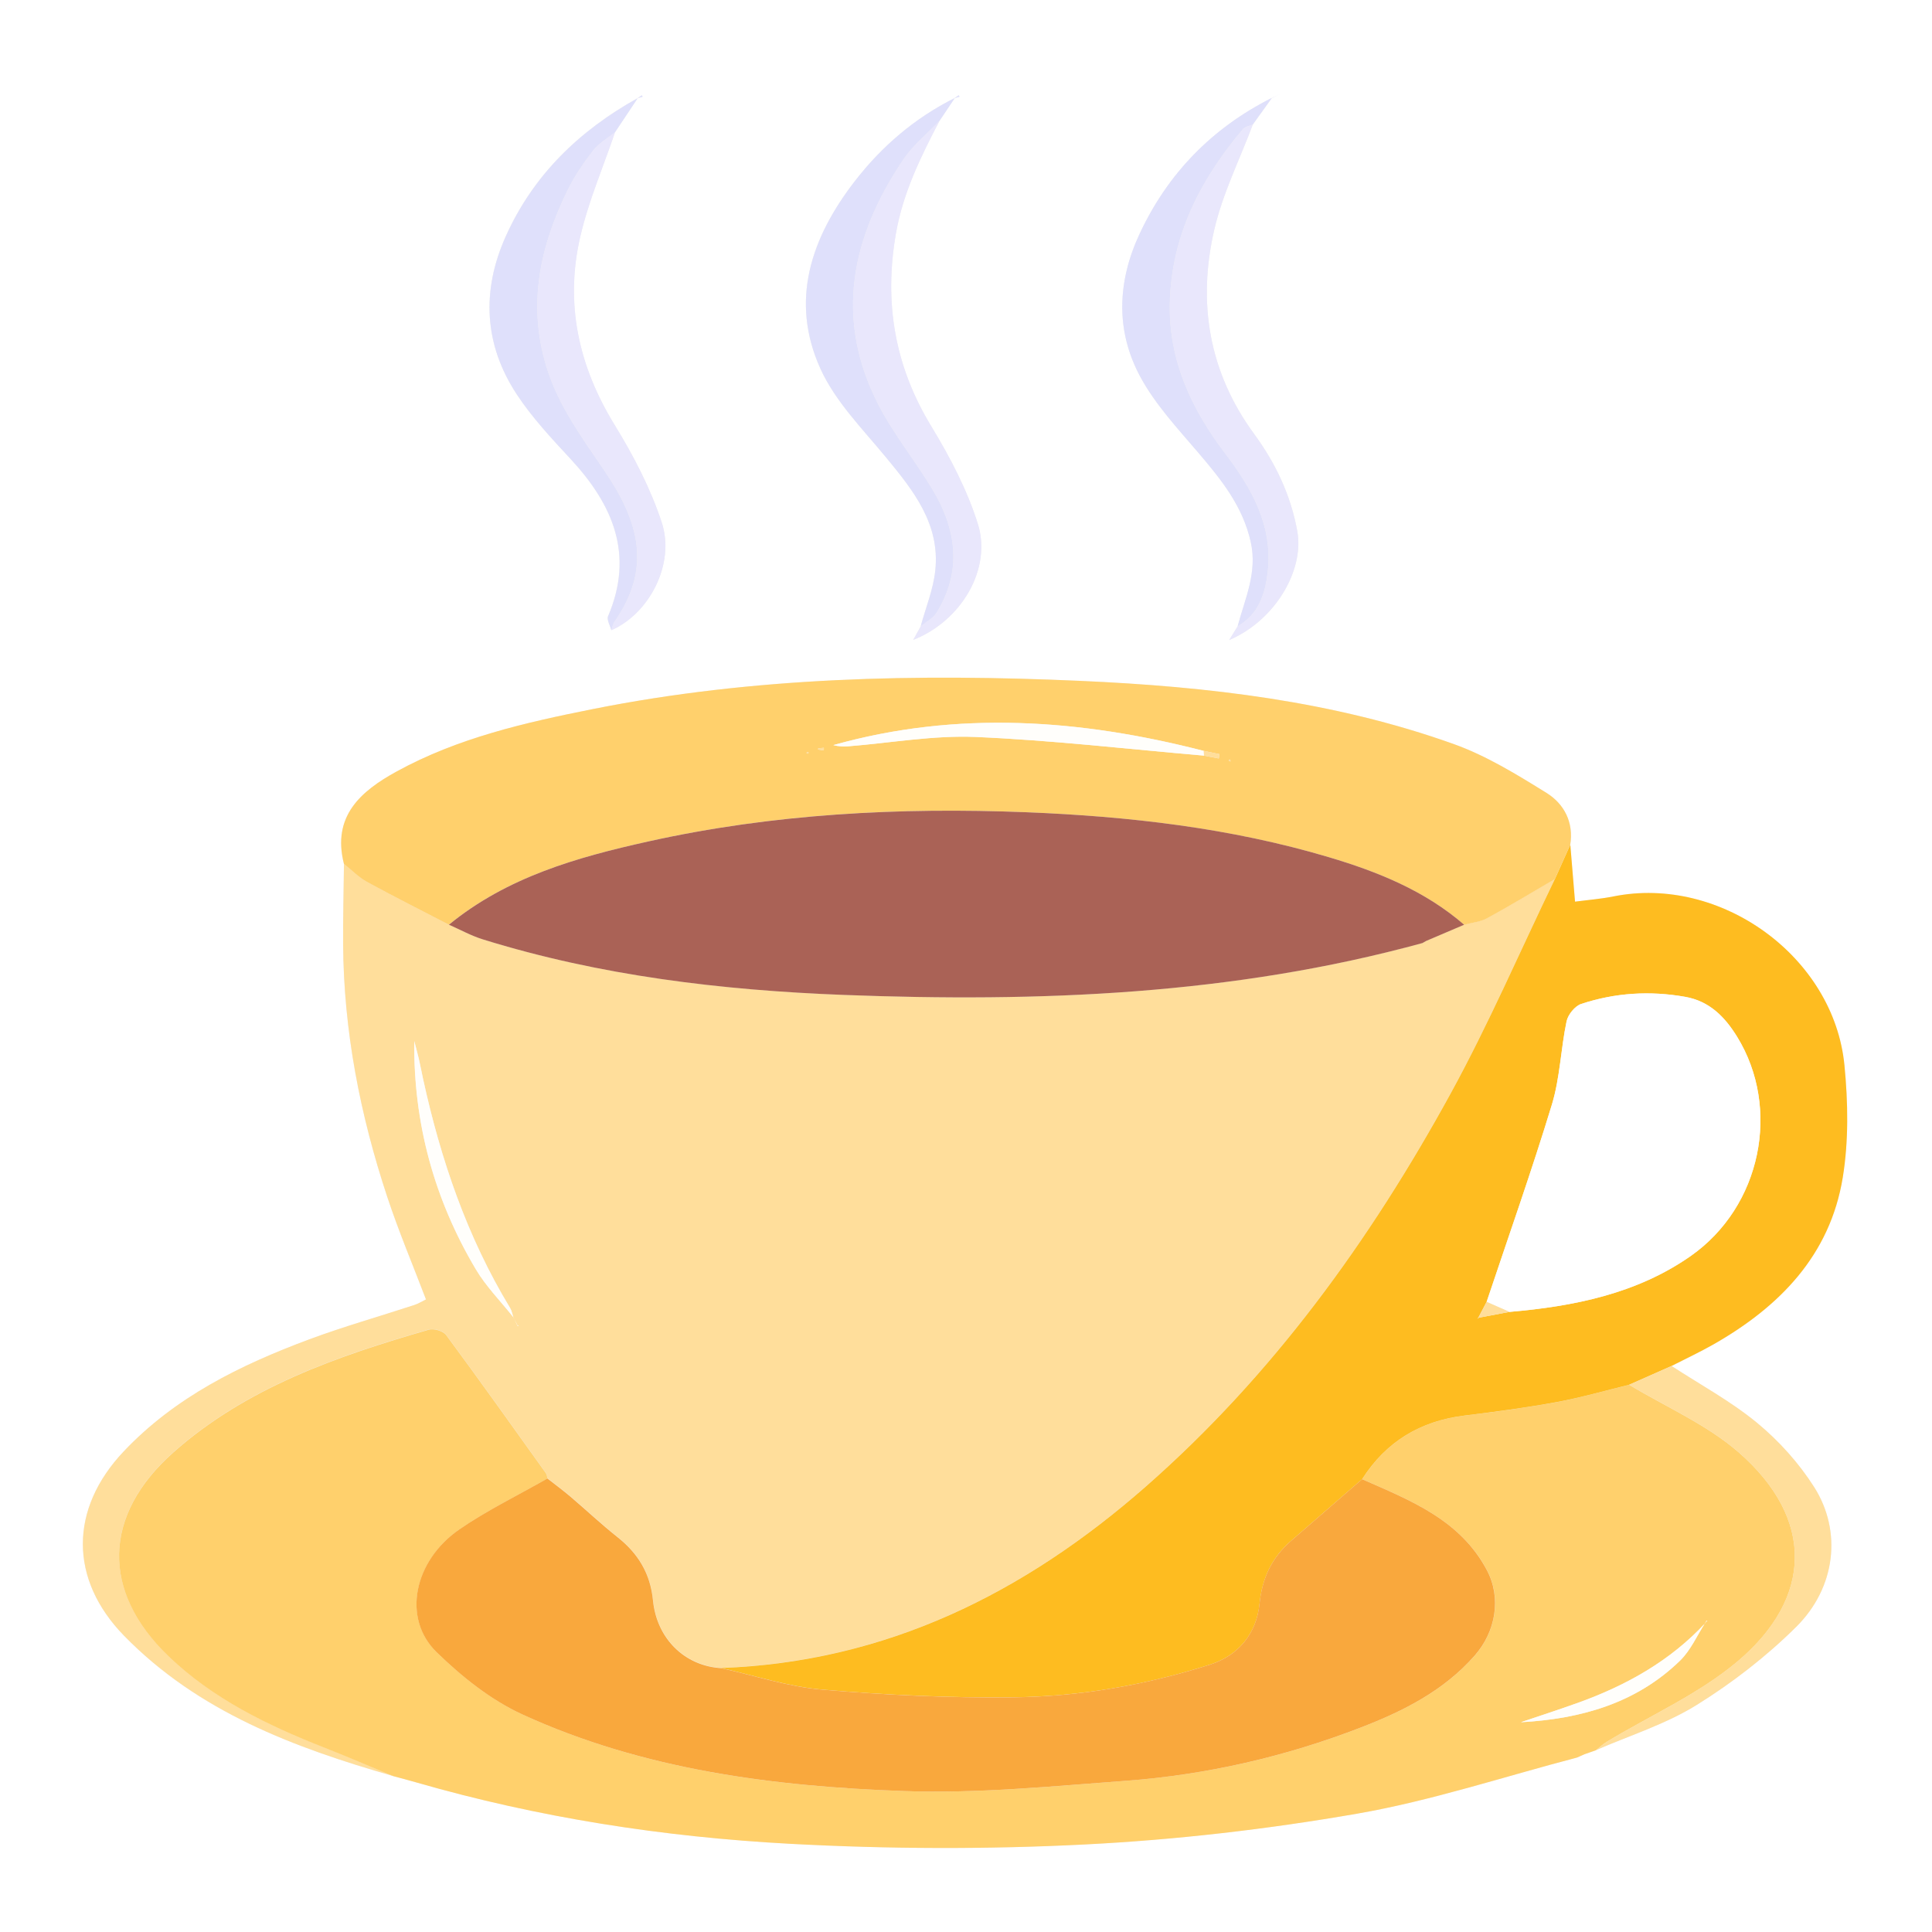
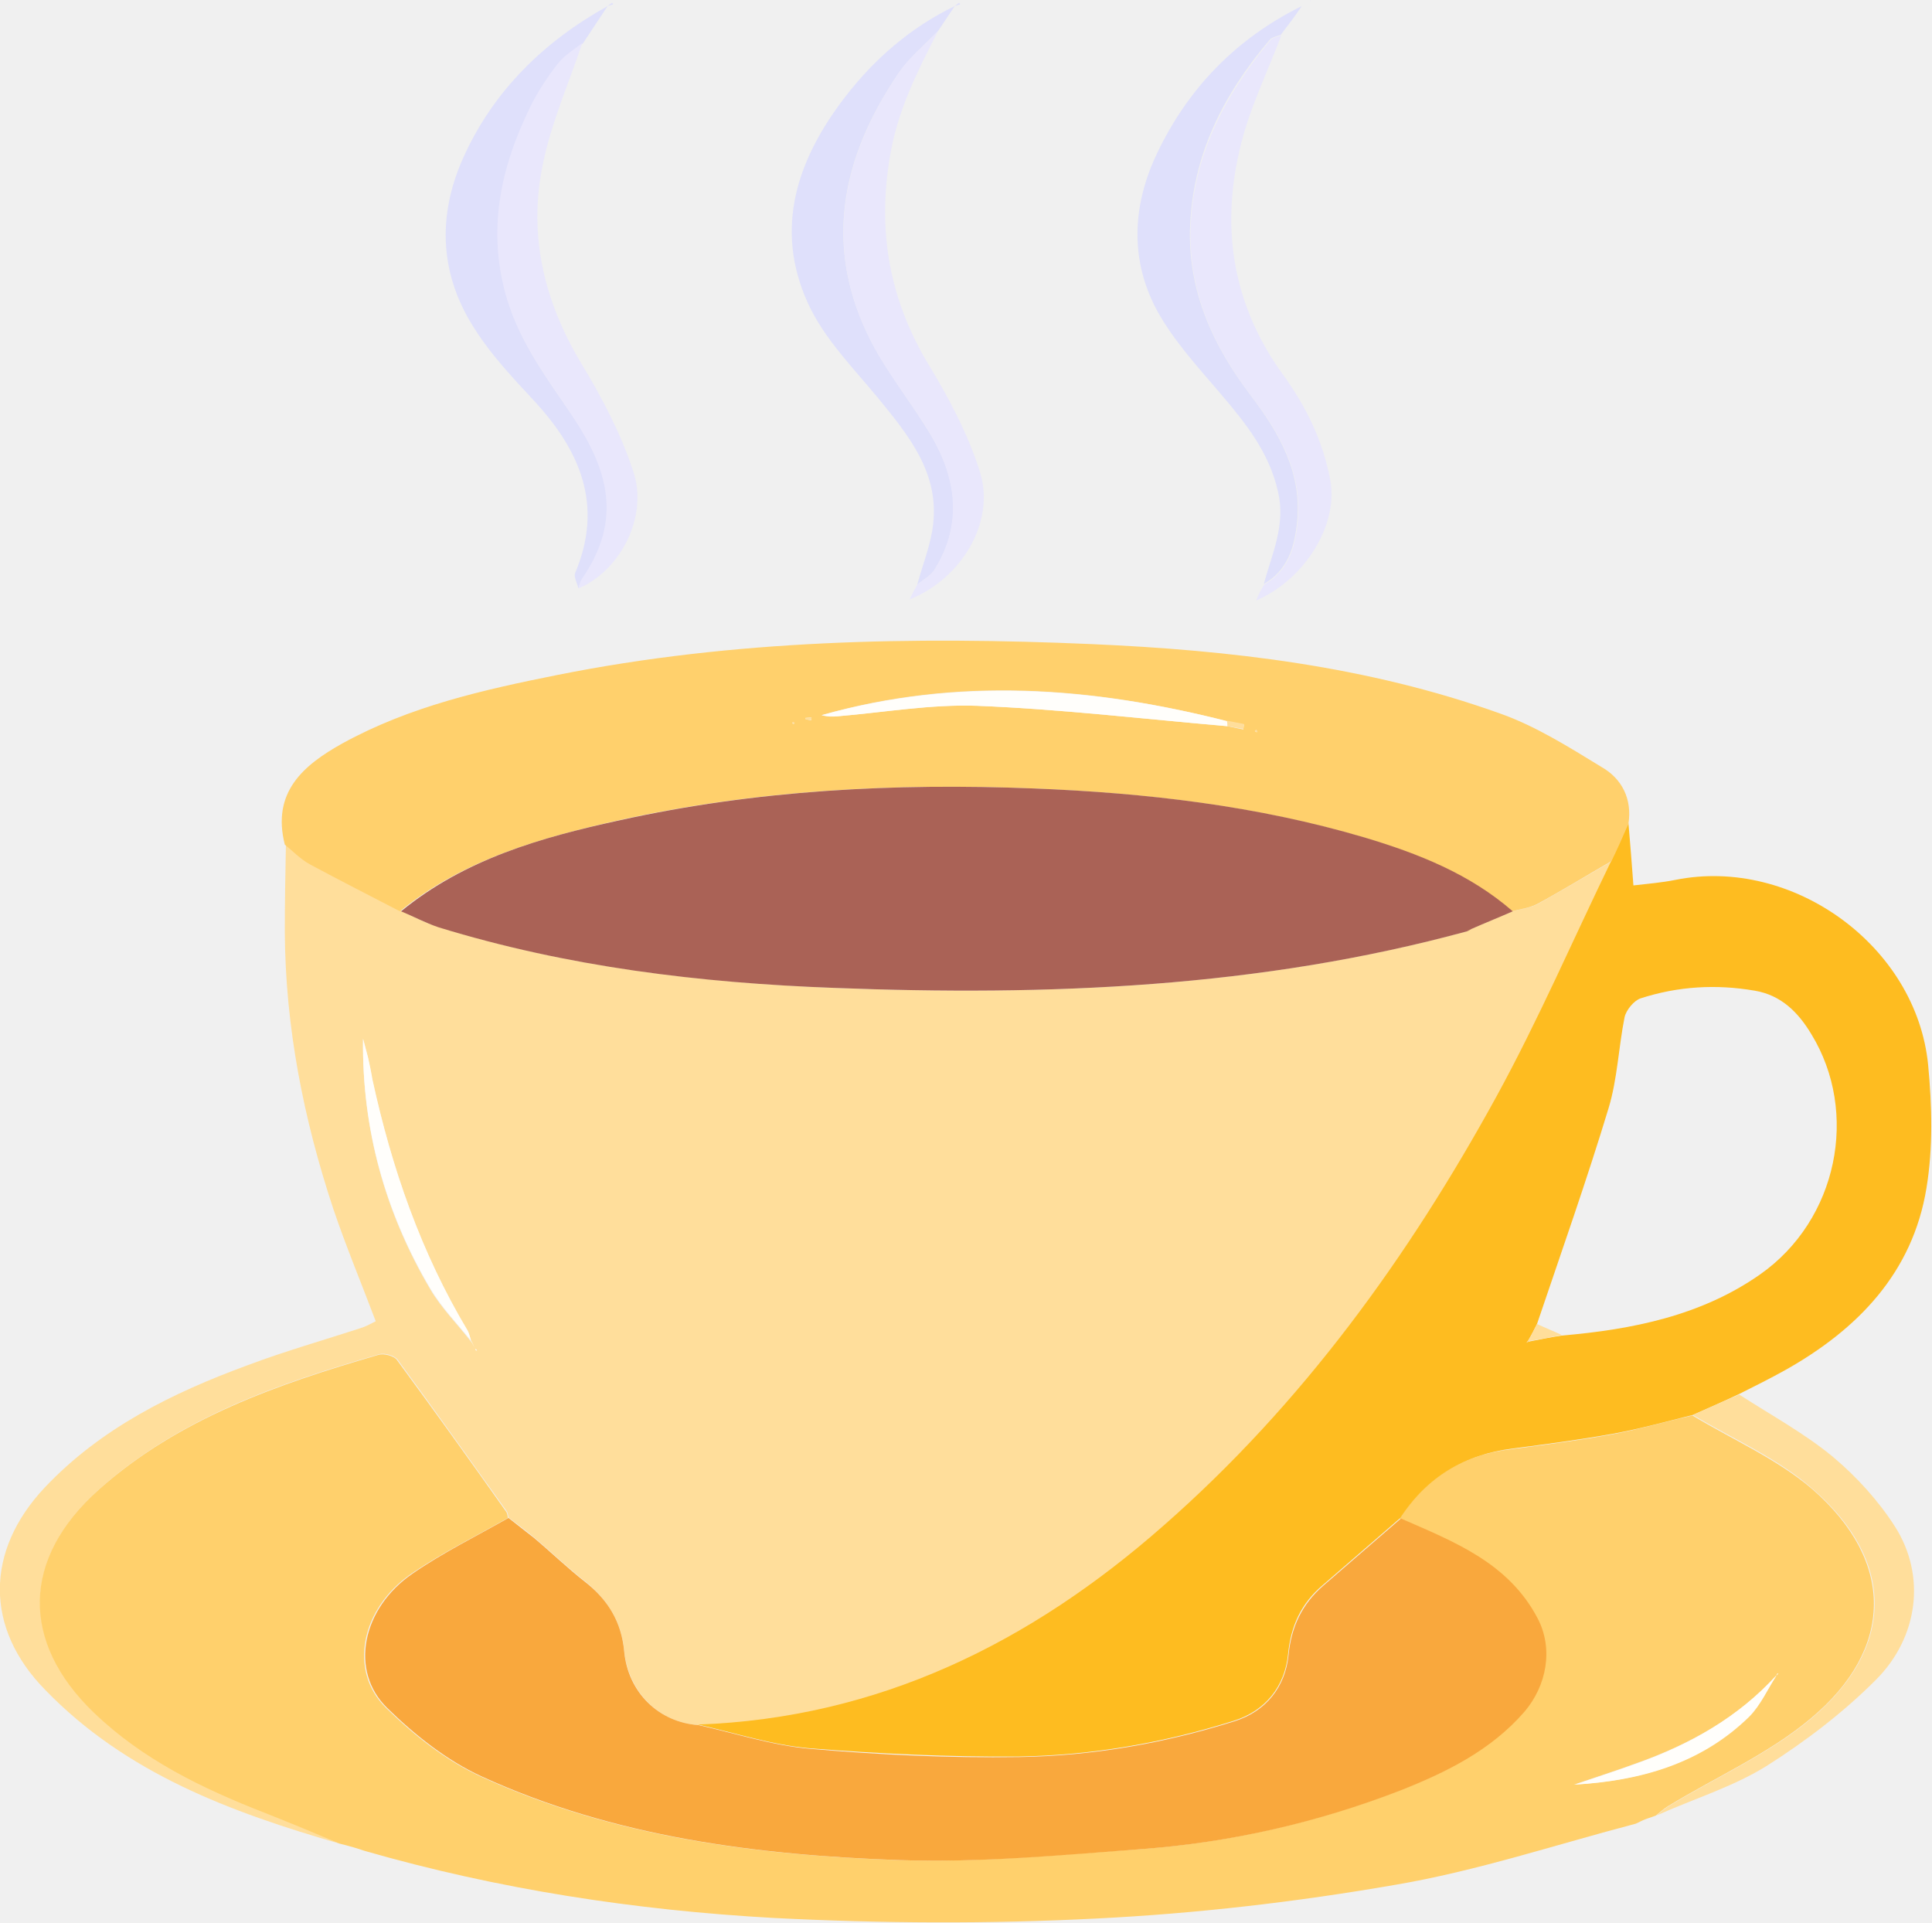
- <svg xmlns="http://www.w3.org/2000/svg" id="Layer_1" data-name="Layer 1" viewBox="0 0 384 384">
-   <defs>
-     <style>
-       .cls-1 {
-         fill: #ffd06c;
-       }
- 
-       .cls-2 {
-         fill: #fff;
-       }
- 
-       .cls-3 {
-         fill: #dfe0fb;
-       }
- 
-       .cls-4 {
-         fill: #fffefb;
-       }
- 
-       .cls-5 {
-         fill: #e9e7fc;
-       }
- 
-       .cls-6 {
-         fill: #aa6256;
-       }
- 
-       .cls-7 {
-         fill: #febc20;
-       }
- 
-       .cls-8 {
-         fill: #ffde9b;
-       }
- 
-       .cls-9 {
-         fill: #f9a83d;
-       }
-     </style>
-   </defs>
-   <path class="cls-2" d="m0,0h384v384H0V0Zm254.25,18.75c-.5.25-1.01.49-1.51.74-11.85,5.99-20.63,14.99-26.24,27.02-4.41,9.47-4.8,19.25.17,28.42,2.97,5.48,7.39,10.23,11.49,15.03,4.56,5.35,8.87,10.65,10.45,17.81,1.34,6.04-1.16,11.25-2.62,16.72-.46.75-.92,1.5-1.68,2.73,9.09-3.87,14.97-13.81,13.54-21.67-1.3-7.14-4.31-13.48-8.55-19.26-9.04-12.33-11.31-26.13-7.94-40.67,1.66-7.16,5.04-13.92,7.65-20.86,1.25-1.75,2.5-3.49,3.76-5.24.49-.26.99-.51,1.48-.77.06-.11.12-.21.17-.32l-.17.32Zm-64.51.74c-7.91,3.96-14.48,9.58-19.86,16.54-8.68,11.23-12.96,23.73-6.81,37.27,2.95,6.49,8.35,11.93,12.99,17.56,5.48,6.63,10.82,13.3,9.83,22.54-.4,3.76-1.91,7.41-2.91,11.11-.43.77-.85,1.54-1.48,2.67,9.54-3.74,15.67-14.07,12.84-23.07-2.13-6.76-5.53-13.26-9.23-19.34-7.29-11.98-9.44-24.59-7.06-38.31,1.41-8.13,4.94-15.3,8.68-22.46,1-1.5,2.01-2.99,3.01-4.49.33-.1.65-.19.98-.29-.06-.1-.12-.19-.19-.29-.27.19-.54.37-.8.56Zm-67.49,6.76c1.5-2.25,3-4.5,4.5-6.75.33-.09.66-.18.98-.28-.06-.1-.12-.19-.18-.29-.27.19-.54.37-.81.56-11.6,6.46-20.78,15.29-26.25,27.53-4.82,10.76-4.3,21.44,2.2,31.34,3.05,4.63,6.92,8.77,10.71,12.86,8.4,9.06,12.69,18.96,7.45,31.25-.3.71.4,1.85.64,2.79,7.54-3.28,12.74-13.17,10.02-21.44-2.22-6.75-5.6-13.25-9.34-19.33-7.2-11.71-9.94-24.13-6.85-37.45,1.64-7.09,4.57-13.87,6.92-20.79Zm189.85,141.64c.71-4.49-1.26-8.14-4.73-10.3-5.89-3.66-11.94-7.39-18.42-9.7-23.94-8.57-49.03-11.44-74.19-12.56-32.43-1.44-64.86-.8-96.91,5.6-13.48,2.69-26.84,5.73-39.02,12.41-7.15,3.92-12.86,8.89-10.47,18.36-.06,5.33-.21,10.66-.17,15.99.11,17.22,3.38,33.92,8.77,50.2,2.26,6.83,5.07,13.48,7.7,20.39-.76.37-1.49.84-2.29,1.1-6.98,2.29-14.07,4.29-20.95,6.85-13.65,5.09-26.58,11.43-36.83,22.25-10.82,11.44-10.89,25.44.08,36.66,14.75,15.11,33.71,22.18,53.4,27.85,1.55.42,3.11.83,4.65,1.27,24.27,7,49.14,10.85,74.26,12.2,19.51,1.05,39.17,1.13,58.68.13,18.09-.92,36.23-3.02,54.08-6.12,14.76-2.56,29.13-7.35,43.68-11.15.52-.23,1.03-.45,1.55-.68.74-.26,1.47-.52,2.21-.77,6.7-2.93,13.84-5.15,19.99-8.96,7.11-4.41,13.91-9.67,19.84-15.56,7.88-7.82,9.15-19.04,3.55-27.81-3.02-4.74-6.97-9.14-11.31-12.72-5.23-4.31-11.3-7.59-17.01-11.32,2.77-1.42,5.61-2.74,8.31-4.28,13.16-7.49,23.17-17.72,25.7-33.15,1.19-7.27,1.06-14.94.34-22.32-2.1-21.62-24.65-37.84-45.91-33.57-2.5.5-5.06.7-7.64,1.04-.35-4.18-.64-7.75-.94-11.33Z" />
-   <path class="cls-8" d="m78.08,352.98c-19.69-5.66-38.65-12.74-53.4-27.85-10.96-11.23-10.9-25.23-.08-36.66,10.24-10.82,23.18-17.16,36.83-22.25,6.88-2.56,13.97-4.56,20.95-6.85.8-.26,1.52-.73,2.29-1.1-2.63-6.91-5.44-13.56-7.7-20.39-5.39-16.28-8.66-32.98-8.77-50.2-.03-5.33.11-10.66.17-15.99,1.52,1.21,2.91,2.67,4.59,3.59,5.36,2.94,10.84,5.68,16.27,8.5,2.23.98,4.39,2.18,6.7,2.9,23.37,7.26,47.51,10.12,71.79,11.05,38.72,1.49,77.28.03,114.99-10.31.25-.14.49-.28.74-.42,2.52-1.08,5.03-2.15,7.55-3.23,1.54-.41,3.22-.55,4.58-1.29,4.55-2.48,8.98-5.17,13.45-7.78-6.88,14.26-13.16,28.84-20.76,42.7-15.99,29.15-35.3,55.87-60.47,77.98-24.23,21.29-51.72,34.95-84.54,36.13-7.17-.47-12.71-5.87-13.46-13.49-.52-5.32-2.96-9.31-7.08-12.57-3.21-2.53-6.19-5.36-9.31-8.01-1.49-1.26-3.06-2.42-4.59-3.62-.1-.36-.12-.78-.32-1.06-6.57-9.18-13.12-18.38-19.83-27.46-.59-.8-2.45-1.34-3.45-1.05-18.27,5.28-36.24,11.51-50.73,24.36-14.13,12.52-14.37,27.68-1.03,40.51,8.82,8.48,19.72,13.78,31.04,18.21,4.56,1.78,9.05,3.73,13.58,5.61Zm24.69-89.75c.04.1.06.2.12.28.03.04.13.04.2.05-.12-.1-.24-.2-.35-.3-.24-.51-.48-1.02-.72-1.52-.2-.58-.3-1.23-.61-1.74-8.57-14.14-13.82-29.53-17.32-45.59-.29-1.34-.54-2.68-.85-4.02-.27-1.16-.59-2.3-.89-3.45-.16,16.37,3.99,31.47,12.24,45.35,2.03,3.42,4.92,6.33,7.42,9.48.26.49.52.98.78,1.47Z" />
-   <path class="cls-1" d="m78.08,352.98c-4.52-1.87-9.02-3.82-13.58-5.61-11.32-4.43-22.22-9.73-31.04-18.21-13.34-12.83-13.1-27.99,1.03-40.51,14.49-12.85,32.46-19.08,50.73-24.36,1-.29,2.86.25,3.45,1.05,6.71,9.08,13.26,18.28,19.83,27.46.2.28.22.71.32,1.06-5.84,3.33-11.93,6.29-17.45,10.08-9.15,6.29-11.45,17.73-4.58,24.44,5,4.88,10.79,9.51,17.08,12.39,24.02,11.01,49.88,14.32,75.92,15.22,14.62.51,29.34-.95,43.97-2.04,16.08-1.19,31.75-4.8,46.78-10.61,8.37-3.23,16.43-7.28,22.58-14.27,4.16-4.74,5.37-11.44,2.43-16.99-5.31-10.03-15.22-13.86-24.8-18.08,4.77-7.48,11.59-11.58,20.37-12.64,6.13-.75,12.26-1.56,18.32-2.68,4.84-.89,9.6-2.28,14.39-3.44,7.31,4.41,15.42,7.9,21.76,13.43,15.15,13.22,14.68,28.96-.2,41.53-7.68,6.49-17.28,10.71-25.99,15.98-.79.48-1.47,1.13-2.2,1.7-.74.26-1.47.52-2.21.77-.52.23-1.03.45-1.55.68-14.54,3.8-28.92,8.58-43.68,11.15-17.85,3.1-35.98,5.2-54.08,6.12-19.51.99-39.17.92-58.68-.13-25.12-1.35-49.99-5.2-74.26-12.2-1.54-.45-3.1-.85-4.65-1.27Zm260.94-30.45c-7.02,7.59-15.76,12.46-25.37,15.92-3.76,1.35-7.56,2.58-11.35,3.86,11.9-.66,22.92-3.76,31.64-12.26,2.12-2.07,3.38-5.02,5.03-7.57.13-.11.26-.23.39-.34-.08.02-.2.01-.23.06-.06.09-.08.22-.11.33Z" />
-   <path class="cls-7" d="m323.82,275.23c-4.79,1.17-9.55,2.55-14.39,3.44-6.07,1.12-12.2,1.93-18.32,2.68-8.79,1.07-15.61,5.17-20.37,12.64-4.69,4.07-9.37,8.14-14.07,12.21-3.85,3.33-5.8,7.39-6.33,12.6-.6,5.83-4.13,10.23-9.84,12.05-12.69,4.05-25.8,6.34-39.07,6.5-12.66.15-25.36-.46-37.98-1.53-6.8-.57-13.46-2.81-20.18-4.29,32.82-1.18,60.3-14.84,84.54-36.13,25.17-22.11,44.48-48.83,60.47-77.98,7.6-13.86,13.88-28.45,20.76-42.7,1.02-2.28,2.05-4.56,3.07-6.84.3,3.57.59,7.15.94,11.33,2.58-.34,5.14-.54,7.64-1.04,21.26-4.27,43.81,11.95,45.91,33.57.72,7.38.85,15.05-.34,22.32-2.53,15.43-12.55,25.66-25.7,33.15-2.71,1.54-5.54,2.86-8.31,4.28-2.81,1.24-5.61,2.49-8.42,3.73Zm-29.82-13.34c2.01-.38,4.02-.76,6.03-1.14,12.79-1.1,25.29-3.61,35.97-11.08,14.11-9.86,18-29.41,9.27-43.6-2.43-3.95-5.48-7.09-10.32-7.94-7.01-1.24-13.94-.81-20.67,1.41-1.25.41-2.63,2.12-2.91,3.45-1.15,5.47-1.3,11.21-2.91,16.52-4.01,13.18-8.61,26.17-12.98,39.24-.53,1-1.05,2-1.57,2.99-.09.12-.18.25-.27.37.12-.08.25-.15.37-.23Z" />
-   <path class="cls-1" d="m312.1,167.89c-1.02,2.28-2.05,4.56-3.07,6.84-4.47,2.61-8.9,5.3-13.45,7.78-1.36.74-3.04.88-4.58,1.29-7.81-6.78-17.17-10.54-26.9-13.43-19.6-5.82-39.8-8.12-60.12-8.93-25.24-1.01-50.38.29-75.16,5.81-14.19,3.16-28.05,7.08-39.6,16.54-5.43-2.82-10.9-5.56-16.27-8.5-1.68-.92-3.07-2.38-4.59-3.59-2.4-9.47,3.32-14.44,10.47-18.36,12.18-6.68,25.53-9.72,39.02-12.41,32.05-6.4,64.48-7.04,96.91-5.6,25.16,1.12,50.25,3.99,74.19,12.56,6.48,2.32,12.53,6.05,18.42,9.7,3.48,2.16,5.45,5.81,4.73,10.3Zm-72.79-17.7l2.94.56c.04-.29.09-.58.13-.86-1.04-.22-2.09-.43-3.13-.65-24.46-6.3-48.99-8.08-73.62-1.15.98.26,1.96.32,2.94.24,8.44-.67,16.92-2.21,25.31-1.86,15.17.64,30.29,2.41,45.43,3.71Zm-75.57-1.04c0-.17,0-.35.01-.52-.37.03-.75.06-1.12.11-.02,0-.03.23-.02.24.37.07.75.12,1.13.18Zm-3.44.56c.11.04.21.1.32.09.04,0,.07-.17.1-.25-.11-.04-.21-.1-.32-.09-.04,0-.07.17-.1.26Zm83.95,1.33c.02.08,0,.19.06.23.07.05.19.04.28.06-.03-.13-.05-.26-.08-.39-.09.03-.18.07-.26.1Z" />
-   <path class="cls-3" d="m121.51,125.27c-.24-.94-.94-2.08-.64-2.79,5.24-12.29.95-22.19-7.45-31.25-3.79-4.09-7.67-8.23-10.71-12.86-6.51-9.9-7.02-20.57-2.2-31.34,5.47-12.23,14.65-21.07,26.25-27.53h0c-1.5,2.26-3,4.51-4.5,6.76-1.49,1.22-3.25,2.22-4.4,3.7-1.9,2.44-3.67,5.05-5.03,7.82-5.5,11.2-8.03,22.72-4.21,35.17,2.4,7.8,7.12,14.1,11.57,20.68,6.71,9.93,9.48,19.16,1.95,29.93-.34.48-.42,1.14-.63,1.71Z" />
-   <path class="cls-3" d="m252.76,19.51c-1.25,1.75-2.5,3.49-3.76,5.24-.66.29-1.54.41-1.96.91-8.47,10.02-14.24,21.23-14.53,34.66-.24,11.35,4.32,21,11.01,29.81,5.3,6.98,9.49,14.34,8.45,23.54-.5,4.38-1.8,8.42-5.99,10.81,1.46-5.47,3.96-10.68,2.62-16.72-1.58-7.16-5.89-12.46-10.45-17.81-4.09-4.8-8.52-9.55-11.49-15.03-4.97-9.18-4.58-18.95-.17-28.42,5.61-12.03,14.39-21.03,26.24-27.02,0,0,.02.02.02.02Z" />
-   <path class="cls-3" d="m182.99,124.51c1-3.7,2.51-7.34,2.91-11.11.98-9.25-4.36-15.91-9.83-22.54-4.64-5.63-10.05-11.07-12.99-17.56-6.14-13.53-1.87-26.04,6.81-37.27,5.38-6.96,11.95-12.58,19.86-16.54,0,0,.01.02.01.02-1,1.5-2.01,2.99-3.01,4.49-2.42,2.55-5.25,4.82-7.19,7.69-10.35,15.34-13.81,31.61-4.93,48.82,3.06,5.93,7.39,11.18,10.81,16.94,4.69,7.88,5.78,16.07.74,24.29-.7,1.14-2.11,1.86-3.19,2.77Z" />
-   <path class="cls-5" d="m245.98,124.49c4.19-2.39,5.49-6.44,5.99-10.81,1.05-9.2-3.15-16.56-8.45-23.54-6.68-8.81-11.25-18.46-11.01-29.81.29-13.43,6.05-24.64,14.53-34.66.42-.5,1.29-.62,1.96-.91-2.6,6.94-5.99,13.7-7.65,20.86-3.37,14.54-1.1,28.35,7.94,40.67,4.24,5.78,7.25,12.12,8.55,19.26,1.43,7.86-4.46,17.8-13.54,21.67.76-1.23,1.22-1.98,1.68-2.73Z" />
-   <path class="cls-5" d="m182.99,124.51c1.08-.91,2.49-1.62,3.19-2.77,5.04-8.21,3.95-16.41-.74-24.29-3.42-5.76-7.75-11.01-10.81-16.94-8.88-17.21-5.43-33.48,4.93-48.82,1.94-2.87,4.77-5.14,7.19-7.69-3.74,7.16-7.27,14.32-8.68,22.46-2.38,13.72-.24,26.33,7.06,38.31,3.7,6.09,7.1,12.59,9.23,19.34,2.83,8.99-3.3,19.32-12.84,23.07.62-1.13,1.05-1.9,1.48-2.67Z" />
-   <path class="cls-5" d="m121.51,125.27c.2-.57.29-1.23.63-1.71,7.54-10.77,4.77-20-1.95-29.93-4.45-6.58-9.17-12.87-11.57-20.68-3.82-12.45-1.29-23.97,4.21-35.17,1.36-2.77,3.13-5.38,5.03-7.82,1.15-1.48,2.91-2.49,4.4-3.7-2.35,6.92-5.28,13.71-6.92,20.79-3.08,13.32-.34,25.74,6.85,37.45,3.74,6.08,7.12,12.58,9.34,19.33,2.72,8.27-2.48,18.15-10.02,21.44Z" />
-   <path class="cls-8" d="m323.82,275.23c2.81-1.24,5.61-2.49,8.42-3.73,5.71,3.73,11.79,7.01,17.01,11.32,4.34,3.58,8.29,7.98,11.31,12.72,5.59,8.77,4.33,19.99-3.55,27.81-5.94,5.89-12.73,11.15-19.84,15.56-6.15,3.81-13.29,6.04-19.99,8.96.73-.57,1.41-1.22,2.2-1.7,8.72-5.27,18.31-9.49,25.99-15.98,14.88-12.57,15.35-28.31.2-41.53-6.33-5.53-14.45-9.01-21.76-13.43Z" />
-   <path class="cls-8" d="m313.43,349.32c.52-.23,1.03-.45,1.55-.68-.52.23-1.03.45-1.55.68Z" />
-   <path class="cls-3" d="m254.25,18.75c-.49.26-.99.51-1.48.77,0,0-.02-.02-.02-.02.5-.25,1.01-.49,1.51-.74,0,0,0,0,0,0Z" />
-   <path class="cls-3" d="m189.74,19.49c.27-.19.54-.37.8-.56.06.1.12.19.19.29-.33.1-.65.19-.98.29,0,0-.01-.02-.01-.02Z" />
-   <path class="cls-3" d="m126.75,19.5c.27-.19.54-.37.81-.56.06.1.12.19.18.29-.33.09-.66.18-.98.28,0,0,0,0,0,0Z" />
-   <path class="cls-3" d="m254.25,18.75c.06-.11.11-.21.17-.32-.06.11-.12.21-.17.32,0,0,0,0,0,0Z" />
-   <path class="cls-9" d="m143.26,331.54c6.72,1.48,13.38,3.72,20.18,4.29,12.62,1.07,25.32,1.68,37.98,1.53,13.27-.16,26.38-2.46,39.07-6.5,5.71-1.82,9.24-6.22,9.84-12.05.53-5.22,2.49-9.27,6.33-12.6,4.69-4.06,9.38-8.14,14.07-12.21,9.59,4.22,19.49,8.05,24.8,18.08,2.94,5.55,1.74,12.25-2.43,16.99-6.15,7-14.21,11.04-22.58,14.27-15.03,5.81-30.7,9.42-46.78,10.61-14.64,1.08-29.35,2.55-43.97,2.04-26.04-.91-51.9-4.22-75.92-15.22-6.29-2.88-12.08-7.52-17.08-12.39-6.87-6.7-4.57-18.15,4.58-24.44,5.52-3.79,11.62-6.75,17.45-10.08,1.53,1.2,3.11,2.36,4.59,3.62,3.12,2.65,6.1,5.47,9.31,8.01,4.12,3.25,6.56,7.25,7.08,12.57.74,7.62,6.28,13.02,13.46,13.49Z" />
-   <path class="cls-6" d="m89.23,183.79c11.55-9.46,25.41-13.39,39.6-16.54,24.78-5.51,49.91-6.81,75.16-5.81,20.32.81,40.52,3.1,60.12,8.93,9.72,2.89,19.08,6.65,26.9,13.43-2.52,1.08-5.03,2.15-7.55,3.22-.25.14-.49.28-.74.42-37.71,10.33-76.27,11.79-114.99,10.31-24.29-.93-48.42-3.79-71.79-11.05-2.31-.72-4.47-1.92-6.7-2.9Z" />
-   <path class="cls-4" d="m101.99,261.76c-2.5-3.15-5.39-6.06-7.42-9.48-8.25-13.88-12.4-28.98-12.24-45.35.3,1.15.62,2.3.89,3.45.31,1.33.56,2.68.85,4.02,3.51,16.06,8.75,31.45,17.32,45.59.31.52.41,1.16.61,1.74l-.02.02Z" />
-   <path class="cls-4" d="m102.01,261.74c.24.51.48,1.02.72,1.52l.04-.04c-.26-.49-.52-.98-.78-1.47,0,0,.02-.02.02-.02Z" />
-   <path class="cls-1" d="m282.71,187.44c.25-.14.5-.28.74-.42-.25.14-.49.28-.74.42Z" />
-   <path class="cls-4" d="m102.73,263.27c.12.1.24.2.35.3-.07-.02-.17-.01-.2-.05-.06-.08-.08-.19-.12-.28,0,0-.04.04-.04.04Z" />
-   <path class="cls-4" d="m338.97,322.47c-1.65,2.55-2.91,5.5-5.03,7.57-8.72,8.5-19.73,11.6-31.64,12.26,3.78-1.28,7.59-2.51,11.35-3.86,9.61-3.46,18.34-8.33,25.37-15.92l-.05-.05Z" />
-   <path class="cls-4" d="m339.02,322.53c.03-.11.05-.24.11-.33.03-.05.15-.04.23-.06-.13.11-.26.23-.39.34,0,0,.05.05.05.05Z" />
-   <path class="cls-2" d="m295.48,258.75c4.37-13.07,8.97-26.06,12.98-39.24,1.61-5.31,1.76-11.05,2.91-16.52.28-1.33,1.67-3.04,2.91-3.45,6.73-2.23,13.65-2.66,20.67-1.41,4.84.86,7.89,4,10.32,7.94,8.73,14.19,4.84,33.74-9.27,43.6-10.68,7.46-23.17,9.98-35.97,11.08-1.52-.67-3.03-1.33-4.55-2Z" />
-   <path class="cls-8" d="m295.48,258.75c1.52.67,3.03,1.33,4.55,2-2.01.38-4.02.76-6.03,1.14,0,0-.1-.14-.1-.14.53-1,1.05-2,1.58-2.99Z" />
-   <path class="cls-1" d="m294,261.89c-.12.08-.25.15-.37.23.09-.12.18-.25.27-.37,0,0,.1.14.1.14Z" />
-   <path class="cls-4" d="m239.31,150.19c-15.14-1.3-30.26-3.07-45.43-3.71-8.4-.35-16.87,1.19-25.31,1.86-.97.08-1.96.01-2.94-.24,24.64-6.93,49.16-5.14,73.62,1.15.02.32.04.63.06.95Z" />
-   <path class="cls-8" d="m239.31,150.19c-.02-.32-.04-.63-.06-.95,1.04.22,2.09.43,3.13.65-.04.29-.09.58-.13.86l-2.94-.56Z" />
-   <path class="cls-8" d="m163.75,149.15c-.38-.05-.75-.11-1.13-.18,0,0,0-.23.02-.24.37-.05.75-.07,1.12-.11,0,.17,0,.35-.01.52Z" />
-   <path class="cls-8" d="m160.31,149.71c.03-.09.06-.25.1-.26.11,0,.21.06.32.09-.03.09-.06.25-.1.25-.1,0-.21-.06-.32-.09Z" />
-   <path class="cls-8" d="m244.26,151.04c.09-.03.18-.07.26-.1.03.13.05.26.08.39-.1-.02-.21-.01-.28-.06-.05-.03-.04-.15-.06-.23Z" />
+ <svg xmlns="http://www.w3.org/2000/svg" version="1.1" id="Layer_1" x="0px" y="0px" viewBox="0 0 350.7 348.9" style="enable-background:new 0 0 350.7 348.9;" xml:space="preserve">
+   <style type="text/css">
+ 	.st0{fill:#FFDE9B;}
+ 	.st1{fill:#FFD06C;}
+ 	.st2{fill:#FEBC20;}
+ 	.st3{fill:#DFE0FB;}
+ 	.st4{fill:#E9E7FC;}
+ 	.st5{fill:#F9A83D;}
+ 	.st6{fill:#AA6256;}
+ 	.st7{fill:#FFFEFB;}
+ </style>
+   <path class="st0" d="M61.6,334.6c-19.7-5.7-38.7-12.7-53.4-27.9c-11-11.2-10.9-25.2-0.1-36.7c10.2-10.8,23.2-17.2,36.8-22.2  c6.9-2.6,14-4.6,21-6.9c0.8-0.3,1.5-0.7,2.3-1.1c-2.6-6.9-5.4-13.6-7.7-20.4c-5.4-16.3-8.7-33-8.8-50.2c0-5.3,0.1-10.7,0.2-16  c1.5,1.2,2.9,2.7,4.6,3.6c5.4,2.9,10.8,5.7,16.3,8.5c2.2,1,4.4,2.2,6.7,2.9c23.4,7.3,47.5,10.1,71.8,11.1c38.7,1.5,77.3,0,115-10.3  c0.2-0.1,0.5-0.3,0.7-0.4c2.5-1.1,5-2.1,7.5-3.2c1.5-0.4,3.2-0.6,4.6-1.3c4.5-2.5,9-5.2,13.5-7.8c-6.9,14.3-13.2,28.8-20.8,42.7  c-16,29.1-35.3,55.9-60.5,78c-24.2,21.3-51.7,35-84.5,36.1c-7.2-0.5-12.7-5.9-13.5-13.5c-0.5-5.3-3-9.3-7.1-12.6  c-3.2-2.5-6.2-5.4-9.3-8c-1.5-1.3-3.1-2.4-4.6-3.6c-0.1-0.4-0.1-0.8-0.3-1.1c-6.6-9.2-13.1-18.4-19.8-27.5c-0.6-0.8-2.4-1.3-3.4-1  c-18.3,5.3-36.2,11.5-50.7,24.4c-14.1,12.5-14.4,27.7-1,40.5c8.8,8.5,19.7,13.8,31,18.2C52.6,330.7,57.1,332.6,61.6,334.6  L61.6,334.6z M86.3,244.8c0,0.1,0.1,0.2,0.1,0.3c0,0,0.1,0,0.2,0C86.5,245,86.4,244.9,86.3,244.8c-0.3-0.5-0.5-1-0.8-1.5  c-0.2-0.6-0.3-1.2-0.6-1.7C76.4,227.4,71.1,212,67.6,196c-0.3-1.3-0.5-2.7-0.8-4c-0.3-1.2-0.6-2.3-0.9-3.4  c-0.2,16.4,4,31.5,12.2,45.4c2,3.4,4.9,6.3,7.4,9.5C85.8,243.8,86.1,244.3,86.3,244.8L86.3,244.8z" />
+   <path class="st1" d="M61.6,334.6c-4.5-1.9-9-3.8-13.6-5.6c-11.3-4.4-22.2-9.7-31-18.2c-13.3-12.8-13.1-28,1-40.5  c14.5-12.9,32.5-19.1,50.7-24.4c1-0.3,2.9,0.2,3.4,1c6.7,9.1,13.3,18.3,19.8,27.5c0.2,0.3,0.2,0.7,0.3,1.1  c-5.8,3.3-11.9,6.3-17.5,10.1c-9.2,6.3-11.5,17.7-4.6,24.4c5,4.9,10.8,9.5,17.1,12.4c24,11,49.9,14.3,75.9,15.2  c14.6,0.5,29.3-1,44-2c16.1-1.2,31.8-4.8,46.8-10.6c8.4-3.2,16.4-7.3,22.6-14.3c4.2-4.7,5.4-11.4,2.4-17  c-5.3-10-15.2-13.9-24.8-18.1c4.8-7.5,11.6-11.6,20.4-12.6c6.1-0.8,12.3-1.6,18.3-2.7c4.8-0.9,9.6-2.3,14.4-3.4  c7.3,4.4,15.4,7.9,21.8,13.4c15.1,13.2,14.7,29-0.2,41.5c-7.7,6.5-17.3,10.7-26,16c-0.8,0.5-1.5,1.1-2.2,1.7  c-0.7,0.3-1.5,0.5-2.2,0.8c-0.5,0.2-1,0.5-1.5,0.7c-14.5,3.8-28.9,8.6-43.7,11.1c-17.9,3.1-36,5.2-54.1,6.1  c-19.5,1-39.2,0.9-58.7-0.1c-25.1-1.4-50-5.2-74.3-12.2C64.7,335.4,63.2,335,61.6,334.6L61.6,334.6z M322.5,304.1  c-7,7.6-15.8,12.5-25.4,15.9c-3.8,1.4-7.6,2.6-11.4,3.9c11.9-0.7,22.9-3.8,31.6-12.3C319.6,309.5,320.8,306.6,322.5,304.1  c0.1-0.2,0.2-0.3,0.3-0.4c-0.1,0-0.2,0-0.2,0.1C322.6,303.9,322.6,304,322.5,304.1L322.5,304.1z" />
+   <path class="st2" d="M307.3,256.8c-4.8,1.2-9.5,2.5-14.4,3.4c-6.1,1.1-12.2,1.9-18.3,2.7c-8.8,1.1-15.6,5.2-20.4,12.6  c-4.7,4.1-9.4,8.1-14.1,12.2c-3.9,3.3-5.8,7.4-6.3,12.6c-0.6,5.8-4.1,10.2-9.8,12c-12.7,4-25.8,6.3-39.1,6.5  c-12.7,0.1-25.4-0.5-38-1.5c-6.8-0.6-13.5-2.8-20.2-4.3c32.8-1.2,60.3-14.8,84.5-36.1c25.2-22.1,44.5-48.8,60.5-78  c7.6-13.9,13.9-28.5,20.8-42.7c1-2.3,2-4.6,3.1-6.8c0.3,3.6,0.6,7.1,0.9,11.3c2.6-0.3,5.1-0.5,7.6-1c21.3-4.3,43.8,12,45.9,33.6  c0.7,7.4,0.9,15-0.3,22.3c-2.5,15.4-12.5,25.7-25.7,33.1c-2.7,1.5-5.5,2.9-8.3,4.3C313,254.3,310.2,255.5,307.3,256.8L307.3,256.8z   M277.5,243.5c2-0.4,4-0.8,6-1.1c12.8-1.1,25.3-3.6,36-11.1c14.1-9.9,18-29.4,9.3-43.6c-2.4-4-5.5-7.1-10.3-7.9  c-7-1.2-13.9-0.8-20.7,1.4c-1.2,0.4-2.6,2.1-2.9,3.4c-1.1,5.5-1.3,11.2-2.9,16.5c-4,13.2-8.6,26.2-13,39.2c-0.5,1-1,2-1.6,3  c-0.1,0.1-0.2,0.2-0.3,0.4C277.3,243.6,277.4,243.5,277.5,243.5L277.5,243.5z" />
+   <path class="st1" d="M295.6,149.5c-1,2.3-2,4.6-3.1,6.8c-4.5,2.6-8.9,5.3-13.5,7.8c-1.4,0.7-3,0.9-4.6,1.3  c-7.8-6.8-17.2-10.5-26.9-13.4c-19.6-5.8-39.8-8.1-60.1-8.9c-25.2-1-50.4,0.3-75.2,5.8c-14.2,3.2-28.1,7.1-39.6,16.5  c-5.4-2.8-10.9-5.6-16.3-8.5c-1.7-0.9-3.1-2.4-4.6-3.6c-2.4-9.5,3.3-14.4,10.5-18.4c12.2-6.7,25.5-9.7,39-12.4  c32-6.4,64.5-7,96.9-5.6c25.2,1.1,50.2,4,74.2,12.6c6.5,2.3,12.5,6.1,18.4,9.7C294.4,141.3,296.3,145,295.6,149.5L295.6,149.5z   M222.8,131.8l2.9,0.6c0-0.3,0.1-0.6,0.1-0.9c-1-0.2-2.1-0.4-3.1-0.6c-24.5-6.3-49-8.1-73.6-1.1c1,0.3,2,0.3,2.9,0.2  c8.4-0.7,16.9-2.2,25.3-1.9C192.6,128.7,207.7,130.5,222.8,131.8L222.8,131.8z M147.3,130.7c0-0.2,0-0.4,0-0.5  c-0.4,0-0.8,0.1-1.1,0.1c0,0,0,0.2,0,0.2C146.5,130.6,146.9,130.7,147.3,130.7L147.3,130.7z M143.8,131.3c0.1,0,0.2,0.1,0.3,0.1  c0,0,0.1-0.2,0.1-0.2c-0.1,0-0.2-0.1-0.3-0.1C143.9,131,143.9,131.2,143.8,131.3L143.8,131.3z M227.8,132.6c0,0.1,0,0.2,0.1,0.2  c0.1,0.1,0.2,0,0.3,0.1c0-0.1-0.1-0.3-0.1-0.4C227.9,132.5,227.9,132.6,227.8,132.6z" />
+   <path class="st3" d="M105,106.8c-0.2-0.9-0.9-2.1-0.6-2.8c5.2-12.3,0.9-22.2-7.4-31.2c-3.8-4.1-7.7-8.2-10.7-12.9  c-6.5-9.9-7-20.6-2.2-31.3c5.5-12.2,14.7-21.1,26.2-27.5l0,0c-1.5,2.3-3,4.5-4.5,6.8c-1.5,1.2-3.2,2.2-4.4,3.7c-1.9,2.4-3.7,5-5,7.8  c-5.5,11.2-8,22.7-4.2,35.2c2.4,7.8,7.1,14.1,11.6,20.7c6.7,9.9,9.5,19.2,1.9,29.9C105.3,105.6,105.2,106.3,105,106.8z" />
+   <path class="st3" d="M236.3,1.1c-1.2,1.8-2.5,3.5-3.8,5.2c-0.7,0.3-1.5,0.4-2,0.9c-8.5,10-14.2,21.2-14.5,34.7  c-0.2,11.3,4.3,21,11,29.8c5.3,7,9.5,14.3,8.4,23.5c-0.5,4.4-1.8,8.4-6,10.8c1.5-5.5,4-10.7,2.6-16.7c-1.6-7.2-5.9-12.5-10.4-17.8  c-4.1-4.8-8.5-9.6-11.5-15c-5-9.2-4.6-19-0.2-28.4C215.6,16,224.4,7,236.3,1.1L236.3,1.1L236.3,1.1z" />
+   <path class="st3" d="M166.5,106.1c1-3.7,2.5-7.3,2.9-11.1c1-9.2-4.4-15.9-9.8-22.5c-4.6-5.6-10.1-11.1-13-17.6  c-6.1-13.5-1.9-26,6.8-37.3c5.4-7,11.9-12.6,19.9-16.5l0,0c-1,1.5-2,3-3,4.5c-2.4,2.5-5.2,4.8-7.2,7.7  c-10.4,15.3-13.8,31.6-4.9,48.8c3.1,5.9,7.4,11.2,10.8,16.9c4.7,7.9,5.8,16.1,0.7,24.3C169,104.5,167.6,105.2,166.5,106.1z" />
+   <path class="st4" d="M229.5,106.1c4.2-2.4,5.5-6.4,6-10.8c1.1-9.2-3.1-16.6-8.4-23.5c-6.7-8.8-11.2-18.5-11-29.8  c0.3-13.4,6.1-24.6,14.5-34.7c0.4-0.5,1.3-0.6,2-0.9c-2.6,6.9-6,13.7-7.6,20.9c-3.4,14.5-1.1,28.3,7.9,40.7  c4.2,5.8,7.3,12.1,8.6,19.3c1.4,7.9-4.5,17.8-13.5,21.7C228.6,107.6,229,106.8,229.5,106.1L229.5,106.1z" />
+   <path class="st4" d="M166.5,106.1c1.1-0.9,2.5-1.6,3.2-2.8c5-8.2,3.9-16.4-0.7-24.3c-3.4-5.8-7.8-11-10.8-16.9  c-8.9-17.2-5.4-33.5,4.9-48.8c1.9-2.9,4.8-5.1,7.2-7.7c-3.7,7.2-7.3,14.3-8.7,22.5c-2.4,13.7-0.2,26.3,7.1,38.3  c3.7,6.1,7.1,12.6,9.2,19.3c2.8,9-3.3,19.3-12.8,23.1C165.7,107.6,166.1,106.8,166.5,106.1L166.5,106.1z" />
+   <path class="st4" d="M105,106.8c0.2-0.6,0.3-1.2,0.6-1.7c7.5-10.8,4.8-20-1.9-29.9c-4.4-6.6-9.2-12.9-11.6-20.7  c-3.8-12.5-1.3-24,4.2-35.2c1.4-2.8,3.1-5.4,5-7.8c1.2-1.5,2.9-2.5,4.4-3.7c-2.3,6.9-5.3,13.7-6.9,20.8c-3.1,13.3-0.3,25.7,6.8,37.5  c3.7,6.1,7.1,12.6,9.3,19.3C117.8,93.7,112.6,103.6,105,106.8z" />
+   <path class="st0" d="M307.3,256.8c2.8-1.2,5.6-2.5,8.4-3.7c5.7,3.7,11.8,7,17,11.3c4.3,3.6,8.3,8,11.3,12.7c5.6,8.8,4.3,20-3.5,27.8  c-5.9,5.9-12.7,11.1-19.8,15.6c-6.1,3.8-13.3,6-20,9c0.7-0.6,1.4-1.2,2.2-1.7c8.7-5.3,18.3-9.5,26-16c14.9-12.6,15.4-28.3,0.2-41.5  C322.8,264.7,314.6,261.2,307.3,256.8L307.3,256.8z" />
+   <path class="st3" d="M237.8,0.3c-0.5,0.3-1,0.5-1.5,0.8l0,0C236.8,0.8,237.3,0.6,237.8,0.3L237.8,0.3L237.8,0.3z" />
+   <path class="st3" d="M173.3,1.1c0.3-0.2,0.5-0.4,0.8-0.6c0.1,0.1,0.1,0.2,0.2,0.3C173.9,0.9,173.6,1,173.3,1.1L173.3,1.1L173.3,1.1z  " />
+   <path class="st3" d="M110.3,1.1c0.3-0.2,0.5-0.4,0.8-0.6c0.1,0.1,0.1,0.2,0.2,0.3C110.9,0.9,110.6,1,110.3,1.1L110.3,1.1L110.3,1.1z  " />
+   <path class="st3" d="M237.8,0.3c0.1-0.1,0.1-0.2,0.2-0.3C237.9,0.1,237.8,0.2,237.8,0.3L237.8,0.3z" />
+   <path class="st5" d="M126.8,313.1c6.7,1.5,13.4,3.7,20.2,4.3c12.6,1.1,25.3,1.7,38,1.5c13.3-0.2,26.4-2.5,39.1-6.5  c5.7-1.8,9.2-6.2,9.8-12c0.5-5.2,2.5-9.3,6.3-12.6c4.7-4.1,9.4-8.1,14.1-12.2c9.6,4.2,19.5,8,24.8,18.1c2.9,5.5,1.7,12.2-2.4,17  c-6.1,7-14.2,11-22.6,14.3c-15,5.8-30.7,9.4-46.8,10.6c-14.6,1.1-29.4,2.5-44,2c-26-0.9-51.9-4.2-75.9-15.2  c-6.3-2.9-12.1-7.5-17.1-12.4c-6.9-6.7-4.6-18.1,4.6-24.4c5.5-3.8,11.6-6.8,17.4-10.1c1.5,1.2,3.1,2.4,4.6,3.6  c3.1,2.6,6.1,5.5,9.3,8c4.1,3.2,6.6,7.2,7.1,12.6C114,307.2,119.6,312.6,126.8,313.1L126.8,313.1z" />
+   <path class="st6" d="M72.8,165.4c11.6-9.5,25.4-13.4,39.6-16.5c24.8-5.5,49.9-6.8,75.2-5.8c20.3,0.8,40.5,3.1,60.1,8.9  c9.7,2.9,19.1,6.6,26.9,13.4c-2.5,1.1-5,2.1-7.5,3.2c-0.2,0.1-0.5,0.3-0.7,0.4c-37.7,10.3-76.3,11.8-115,10.3  c-24.3-0.9-48.4-3.8-71.8-11C77.2,167.5,75,166.3,72.8,165.4L72.8,165.4z" />
+   <path class="st7" d="M85.5,243.3c-2.5-3.1-5.4-6.1-7.4-9.5c-8.2-13.9-12.4-29-12.2-45.3c0.3,1.1,0.6,2.3,0.9,3.4  c0.3,1.3,0.6,2.7,0.8,4c3.5,16.1,8.8,31.4,17.3,45.6C85.2,242.1,85.3,242.7,85.5,243.3L85.5,243.3L85.5,243.3z" />
+   <path class="st7" d="M85.5,243.3c0.2,0.5,0.5,1,0.7,1.5l0,0C86,244.3,85.8,243.8,85.5,243.3L85.5,243.3L85.5,243.3z" />
+   <path class="st1" d="M266.2,169c0.2-0.1,0.5-0.3,0.7-0.4C266.7,168.7,266.5,168.9,266.2,169z" />
+   <path class="st7" d="M86.3,244.8c0.1,0.1,0.2,0.2,0.3,0.3c-0.1,0-0.2,0-0.2,0C86.3,245,86.3,244.9,86.3,244.8L86.3,244.8L86.3,244.8  z" />
+   <path class="st7" d="M322.5,304c-1.6,2.5-2.9,5.5-5,7.6c-8.7,8.5-19.7,11.6-31.6,12.3c3.8-1.3,7.6-2.5,11.4-3.9  C306.8,316.6,315.5,311.7,322.5,304L322.5,304L322.5,304z" />
+   <path class="st7" d="M322.5,304.1c0-0.1,0-0.2,0.1-0.3c0,0,0.1,0,0.2-0.1C322.8,303.8,322.6,303.9,322.5,304.1L322.5,304.1  L322.5,304.1z" />
+   <path class="st0" d="M279,240.3c1.5,0.7,3,1.3,4.5,2c-2,0.4-4,0.8-6,1.1l-0.1-0.1C278,242.3,278.5,241.3,279,240.3L279,240.3z" />
+   <path class="st1" d="M277.5,243.5c-0.1,0.1-0.2,0.1-0.4,0.2c0.1-0.1,0.2-0.2,0.3-0.4L277.5,243.5L277.5,243.5z" />
+   <path class="st7" d="M222.8,131.8c-15.1-1.3-30.3-3.1-45.4-3.7c-8.4-0.3-16.9,1.2-25.3,1.9c-1,0.1-2,0-2.9-0.2  c24.6-6.9,49.2-5.1,73.6,1.1C222.8,131.1,222.8,131.4,222.8,131.8L222.8,131.8z" />
+   <path class="st0" d="M222.8,131.8c0-0.3,0-0.6-0.1-1c1,0.2,2.1,0.4,3.1,0.6c0,0.3-0.1,0.6-0.1,0.9L222.8,131.8z" />
+   <path class="st0" d="M147.3,130.7c-0.4-0.1-0.8-0.1-1.1-0.2c0,0,0-0.2,0-0.2c0.4,0,0.8-0.1,1.1-0.1  C147.3,130.4,147.3,130.5,147.3,130.7L147.3,130.7z" />
+   <path class="st0" d="M143.8,131.3c0-0.1,0.1-0.2,0.1-0.3c0.1,0,0.2,0.1,0.3,0.1c0,0.1-0.1,0.2-0.1,0.2  C144.1,131.4,143.9,131.3,143.8,131.3L143.8,131.3z" />
+   <path class="st0" d="M227.8,132.6c0.1,0,0.2-0.1,0.3-0.1c0,0.1,0.1,0.3,0.1,0.4c-0.1,0-0.2,0-0.3-0.1  C227.8,132.8,227.8,132.7,227.8,132.6z" />
</svg>
